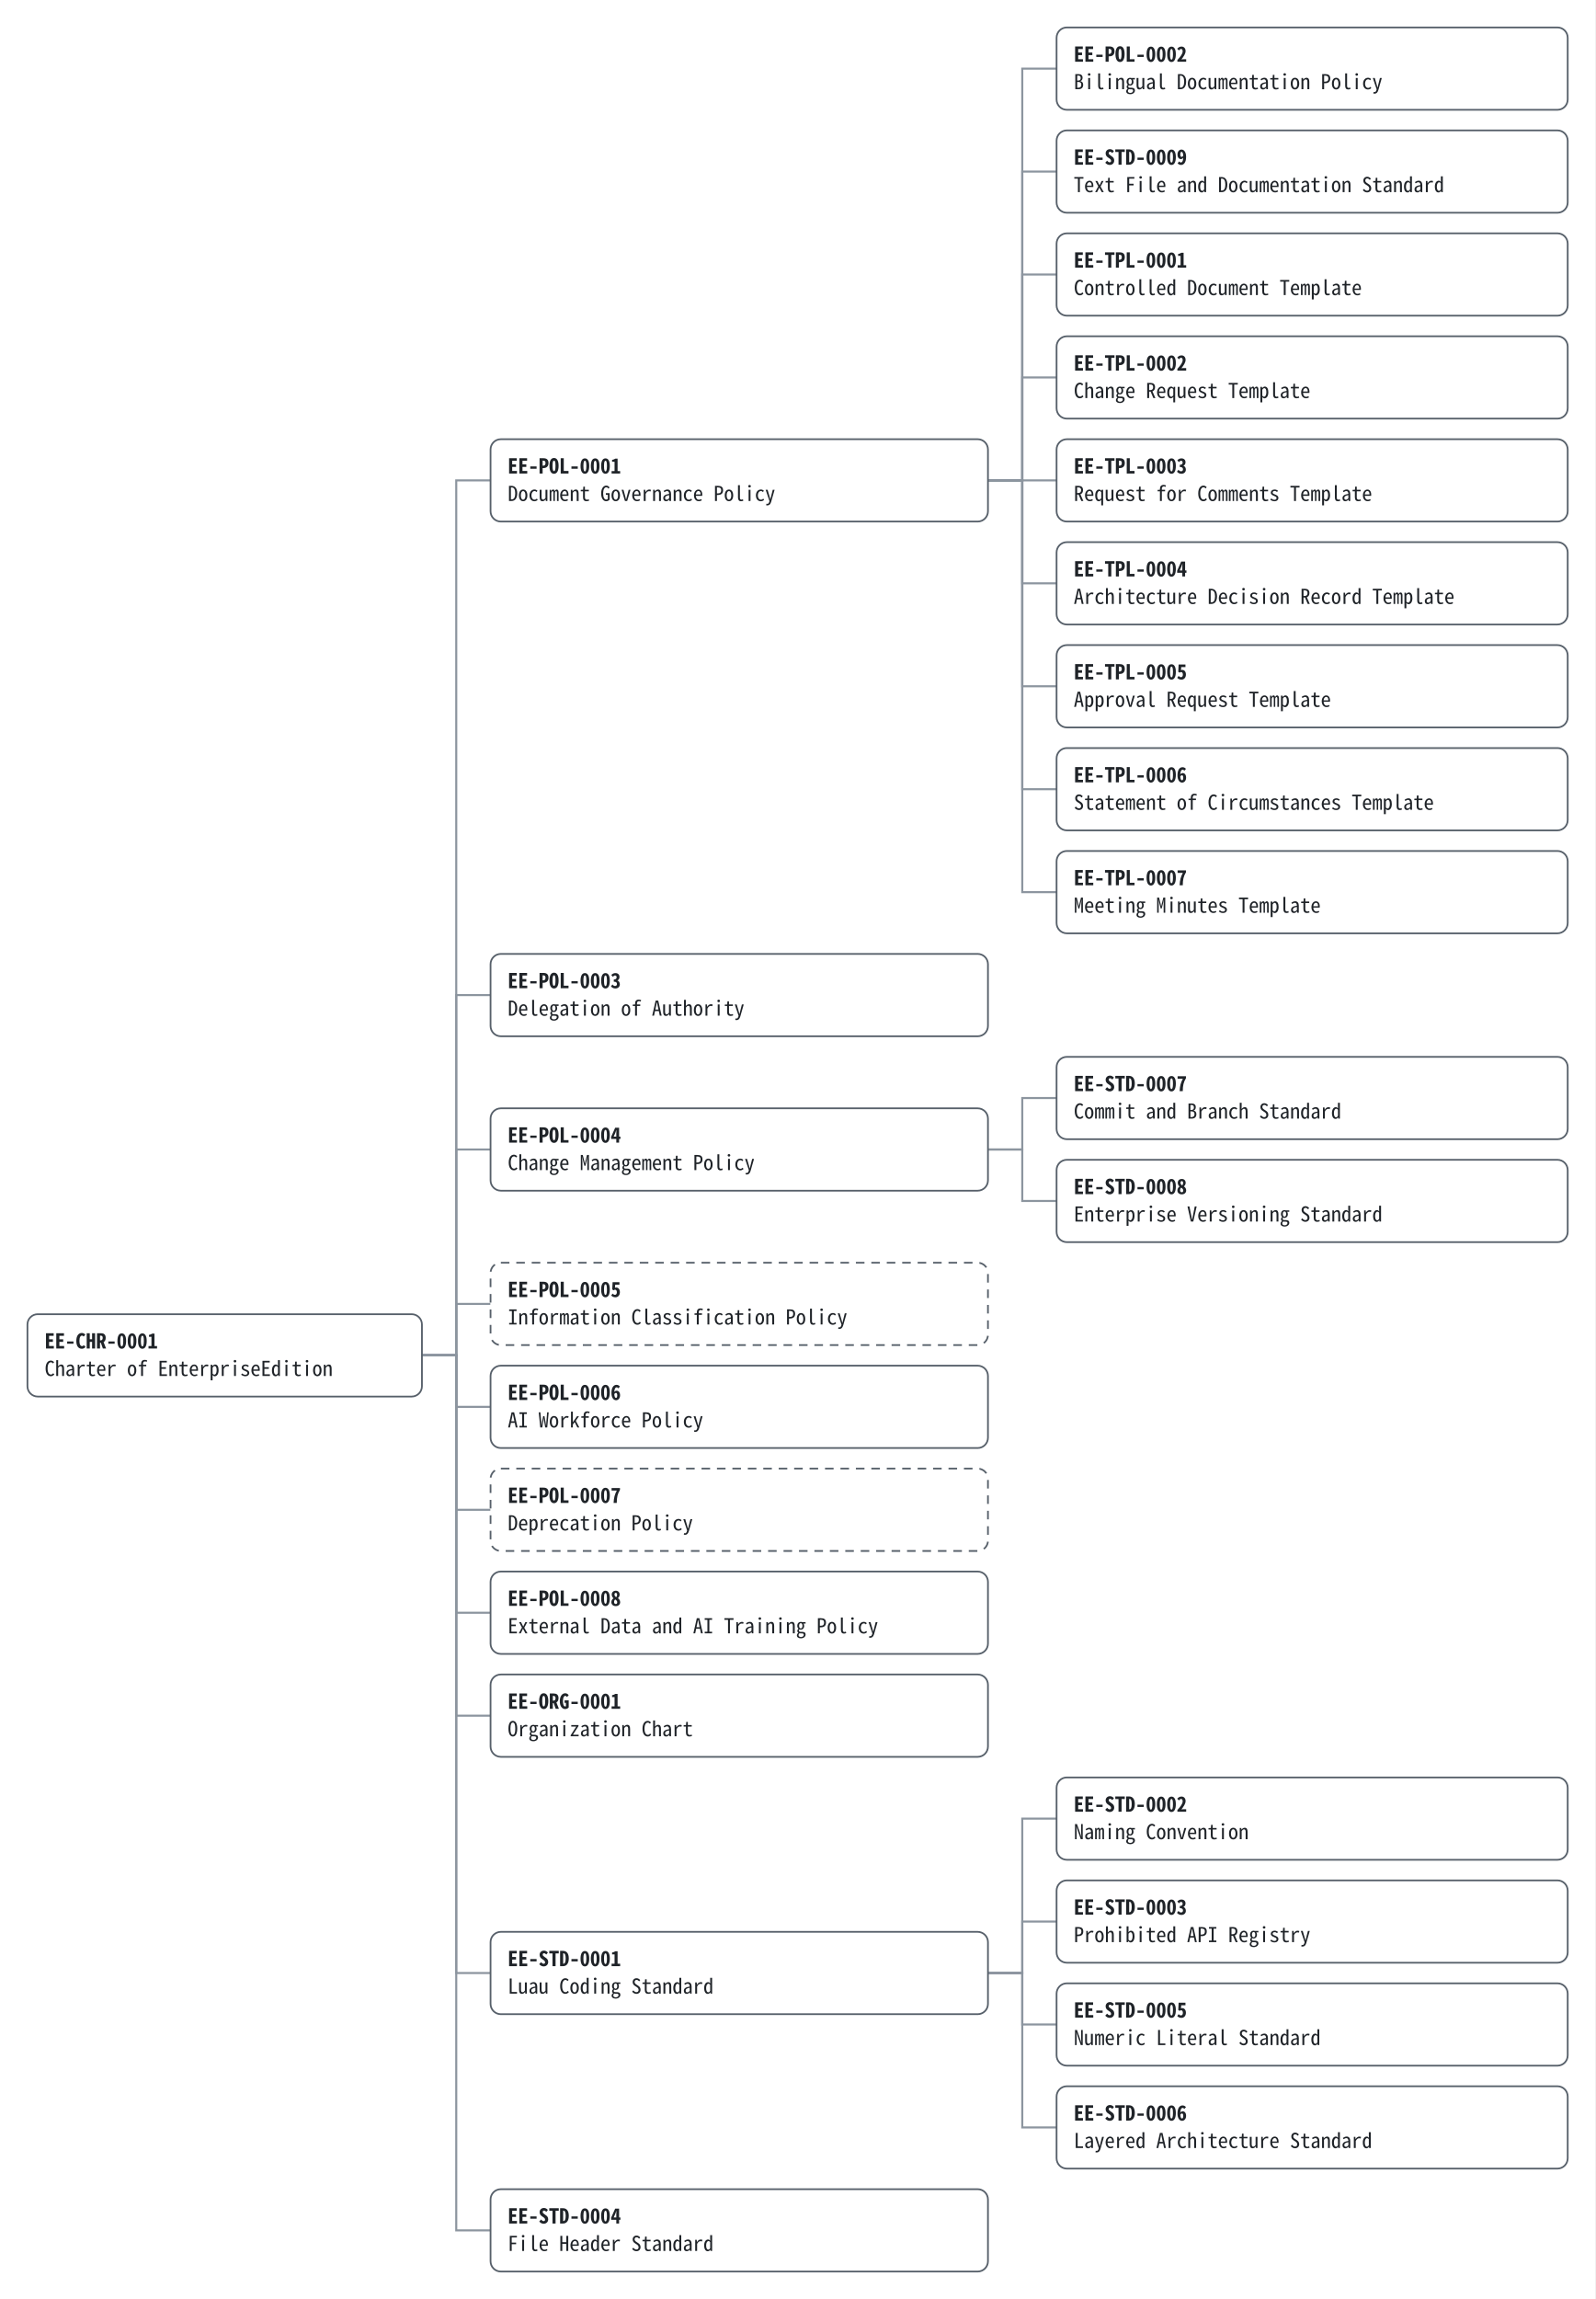
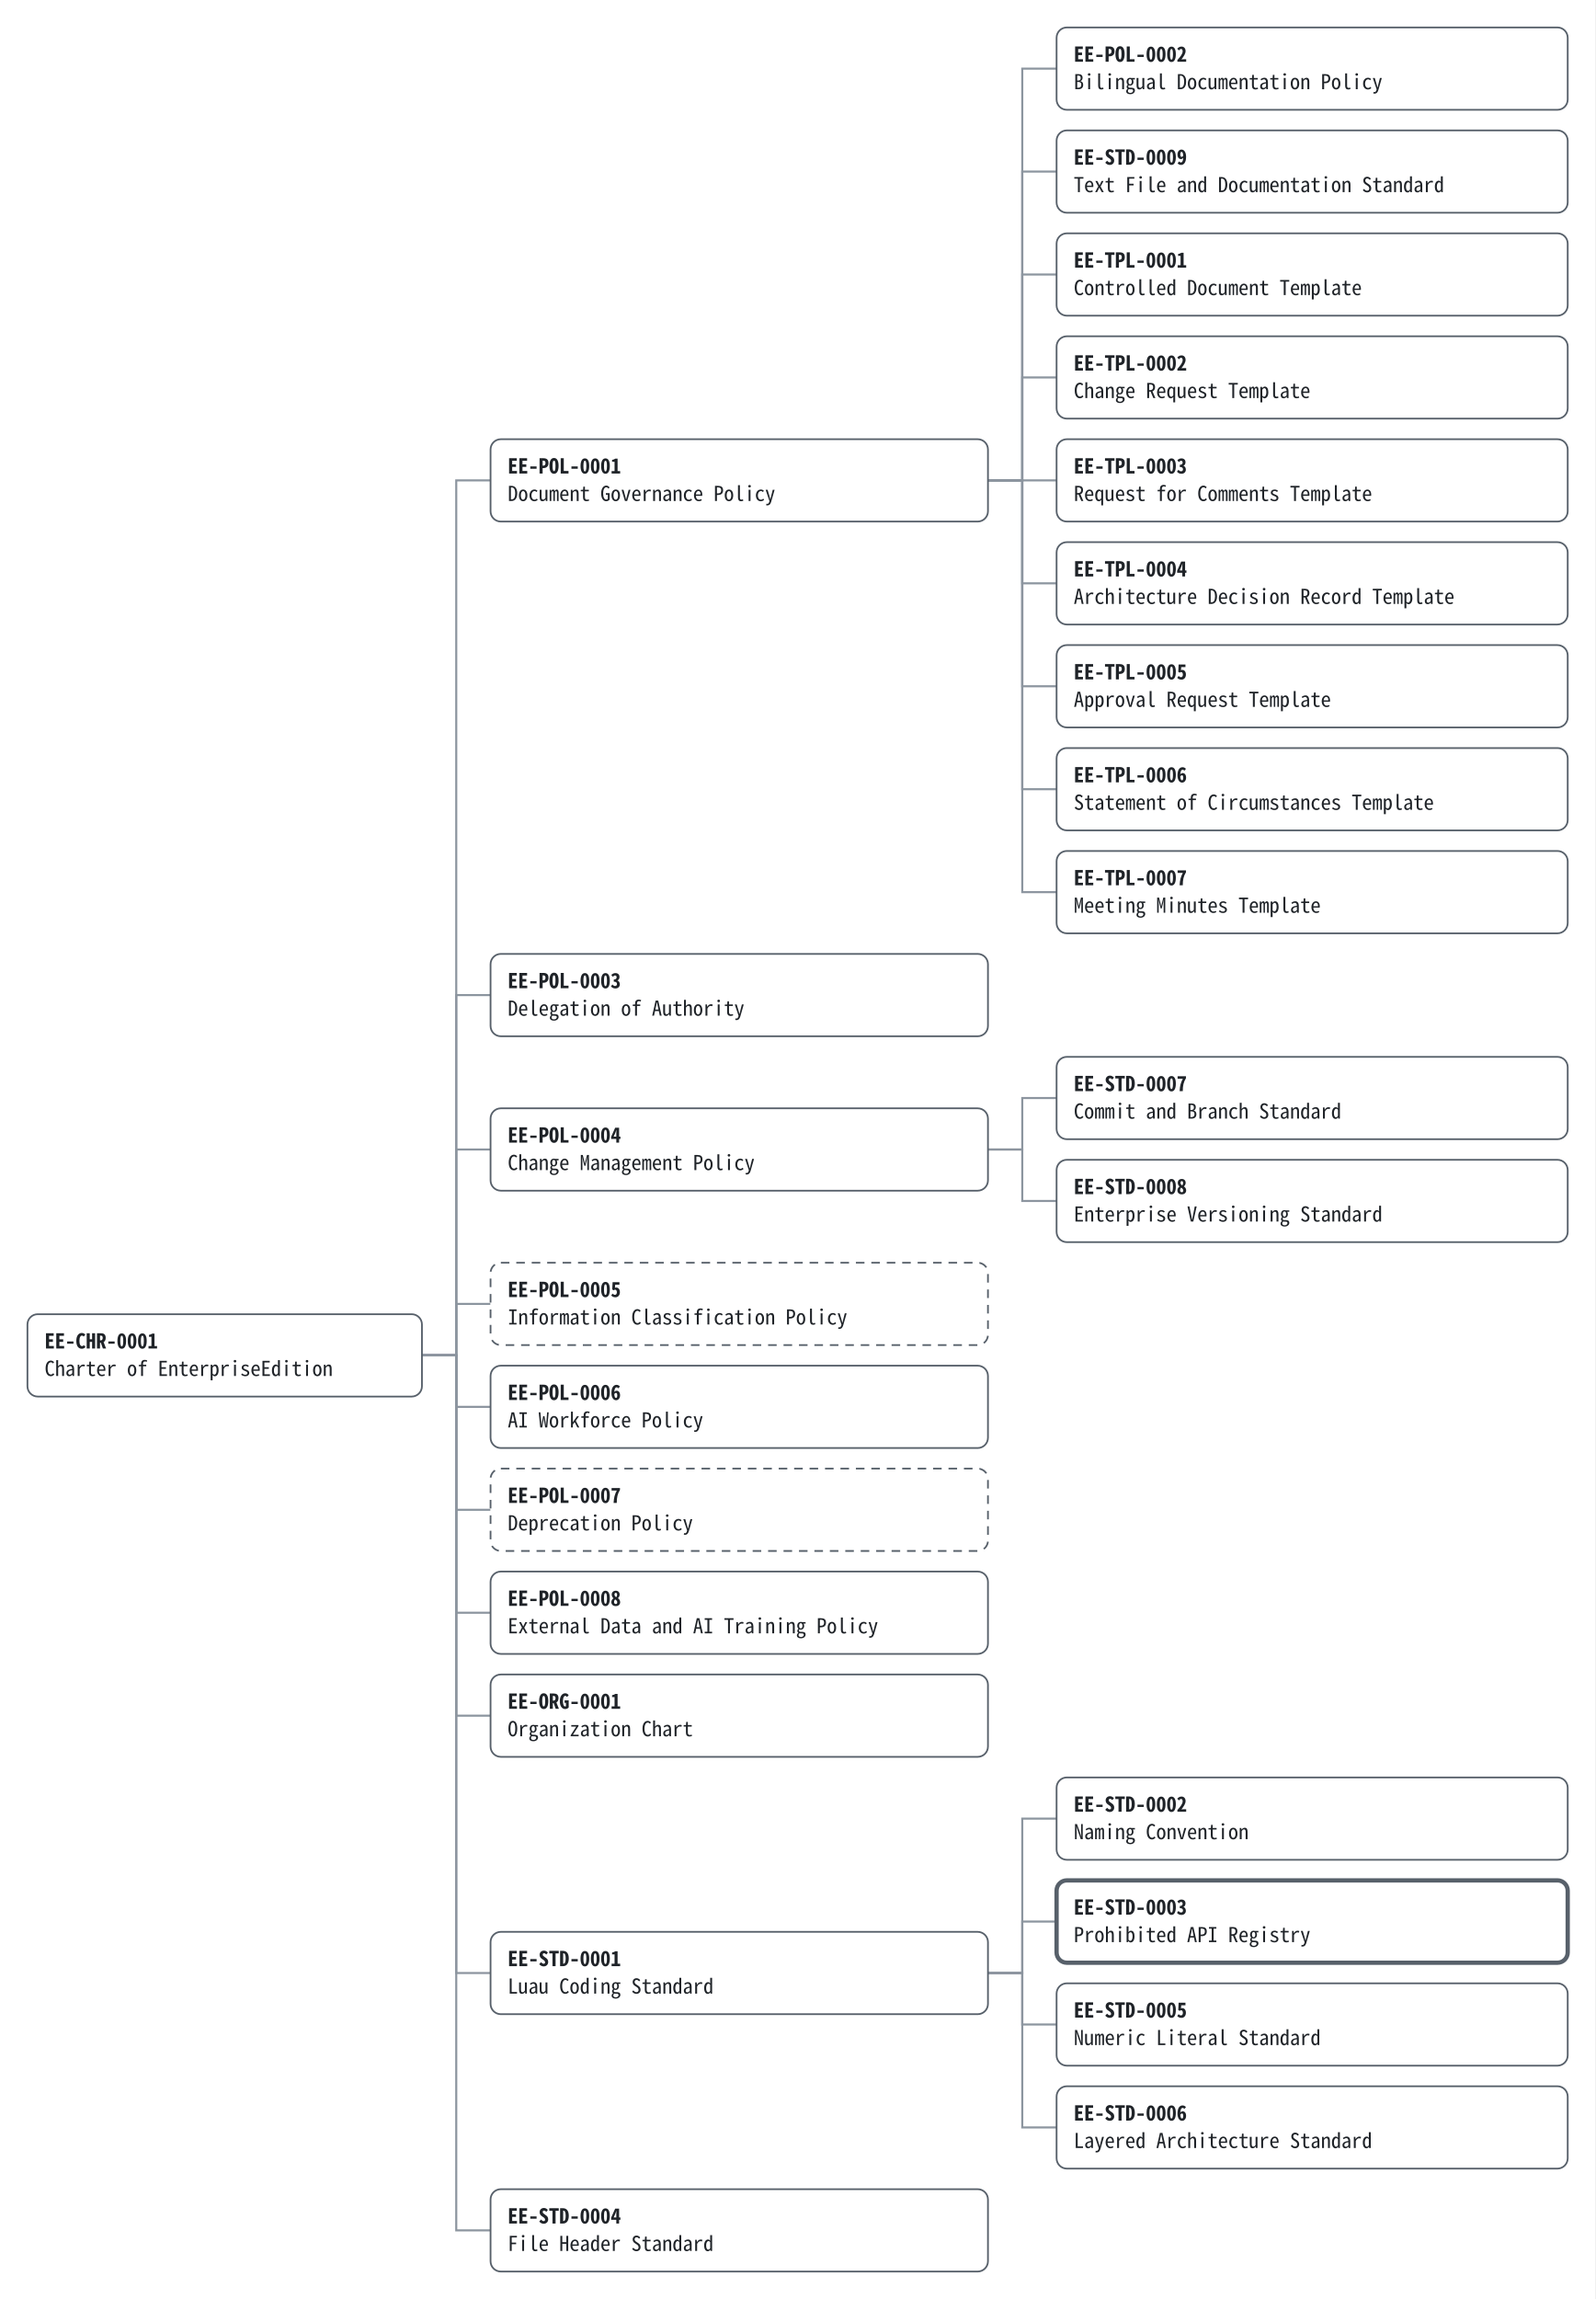
<svg xmlns="http://www.w3.org/2000/svg" width="930" height="1340" viewBox="0 0 930 1340" role="img">
  <style>text{font-family:ui-monospace,SFMono-Regular,Menlo,Consolas,'Noto Sans Mono CJK KR','Malgun Gothic',monospace;font-size:12px;fill:#1f2328}.first{font-weight:bold}.card{fill:#ffffff;stroke:#57606a;stroke-width:1}.dashed{stroke-dasharray:5 4}.bold{stroke-width:2.5}.edge{fill:none;stroke:#8c959f;stroke-width:1.2}</style>
  <rect width="930" height="1340" fill="#ffffff" />
  <path class="edge" d="M246 790H266V280H286" />
  <path class="edge" d="M246 790H266V580H286" />
  <path class="edge" d="M246 790H266V670H286" />
  <path class="edge" d="M246 790H266V760H286" />
  <path class="edge" d="M246 790H266V820H286" />
  <path class="edge" d="M246 790H266V880H286" />
  <path class="edge" d="M246 790H266V940H286" />
  <path class="edge" d="M246 790H266V1000H286" />
  <path class="edge" d="M246 790H266V1150H286" />
  <path class="edge" d="M246 790H266V1300H286" />
  <path class="edge" d="M576 280H596V40H616" />
  <path class="edge" d="M576 280H596V100H616" />
  <path class="edge" d="M576 280H596V160H616" />
  <path class="edge" d="M576 280H596V220H616" />
  <path class="edge" d="M576 280H596V280H616" />
  <path class="edge" d="M576 280H596V340H616" />
  <path class="edge" d="M576 280H596V400H616" />
  <path class="edge" d="M576 280H596V460H616" />
  <path class="edge" d="M576 280H596V520H616" />
  <path class="edge" d="M576 670H596V640H616" />
  <path class="edge" d="M576 670H596V700H616" />
  <path class="edge" d="M576 1150H596V1060H616" />
  <path class="edge" d="M576 1150H596V1120H616" />
  <path class="edge" d="M576 1150H596V1180H616" />
  <path class="edge" d="M576 1150H596V1240H616" />
  <rect class="card" x="16" y="766" width="230" height="48" rx="6" />
  <text class="first" x="26" y="786">EE-CHR-0001</text>
  <text x="26" y="802">Charter of EnterpriseEdition</text>
  <rect class="card" x="286" y="256" width="290" height="48" rx="6" />
  <text class="first" x="296" y="276">EE-POL-0001</text>
  <text x="296" y="292">Document Governance Policy</text>
  <rect class="card" x="616" y="16" width="298" height="48" rx="6" />
  <text class="first" x="626" y="36">EE-POL-0002</text>
  <text x="626" y="52">Bilingual Documentation Policy</text>
  <rect class="card" x="616" y="76" width="298" height="48" rx="6" />
  <text class="first" x="626" y="96">EE-STD-0009</text>
  <text x="626" y="112">Text File and Documentation Standard</text>
  <rect class="card" x="616" y="136" width="298" height="48" rx="6" />
  <text class="first" x="626" y="156">EE-TPL-0001</text>
  <text x="626" y="172">Controlled Document Template</text>
  <rect class="card" x="616" y="196" width="298" height="48" rx="6" />
  <text class="first" x="626" y="216">EE-TPL-0002</text>
  <text x="626" y="232">Change Request Template</text>
  <rect class="card" x="616" y="256" width="298" height="48" rx="6" />
  <text class="first" x="626" y="276">EE-TPL-0003</text>
  <text x="626" y="292">Request for Comments Template</text>
  <rect class="card" x="616" y="316" width="298" height="48" rx="6" />
  <text class="first" x="626" y="336">EE-TPL-0004</text>
  <text x="626" y="352">Architecture Decision Record Template</text>
  <rect class="card" x="616" y="376" width="298" height="48" rx="6" />
  <text class="first" x="626" y="396">EE-TPL-0005</text>
  <text x="626" y="412">Approval Request Template</text>
  <rect class="card" x="616" y="436" width="298" height="48" rx="6" />
  <text class="first" x="626" y="456">EE-TPL-0006</text>
  <text x="626" y="472">Statement of Circumstances Template</text>
  <rect class="card" x="616" y="496" width="298" height="48" rx="6" />
  <text class="first" x="626" y="516">EE-TPL-0007</text>
  <text x="626" y="532">Meeting Minutes Template</text>
  <rect class="card" x="286" y="556" width="290" height="48" rx="6" />
  <text class="first" x="296" y="576">EE-POL-0003</text>
  <text x="296" y="592">Delegation of Authority</text>
  <rect class="card" x="286" y="646" width="290" height="48" rx="6" />
  <text class="first" x="296" y="666">EE-POL-0004</text>
  <text x="296" y="682">Change Management Policy</text>
  <rect class="card" x="616" y="616" width="298" height="48" rx="6" />
  <text class="first" x="626" y="636">EE-STD-0007</text>
  <text x="626" y="652">Commit and Branch Standard</text>
  <rect class="card" x="616" y="676" width="298" height="48" rx="6" />
  <text class="first" x="626" y="696">EE-STD-0008</text>
  <text x="626" y="712">Enterprise Versioning Standard</text>
  <rect class="card dashed" x="286" y="736" width="290" height="48" rx="6" />
  <text class="first" x="296" y="756">EE-POL-0005</text>
  <text x="296" y="772">Information Classification Policy</text>
  <rect class="card" x="286" y="796" width="290" height="48" rx="6" />
  <text class="first" x="296" y="816">EE-POL-0006</text>
  <text x="296" y="832">AI Workforce Policy</text>
  <rect class="card dashed" x="286" y="856" width="290" height="48" rx="6" />
  <text class="first" x="296" y="876">EE-POL-0007</text>
  <text x="296" y="892">Deprecation Policy</text>
  <rect class="card" x="286" y="916" width="290" height="48" rx="6" />
  <text class="first" x="296" y="936">EE-POL-0008</text>
  <text x="296" y="952">External Data and AI Training Policy</text>
  <rect class="card" x="286" y="976" width="290" height="48" rx="6" />
  <text class="first" x="296" y="996">EE-ORG-0001</text>
  <text x="296" y="1012">Organization Chart</text>
  <rect class="card" x="286" y="1126" width="290" height="48" rx="6" />
  <text class="first" x="296" y="1146">EE-STD-0001</text>
  <text x="296" y="1162">Luau Coding Standard</text>
  <rect class="card" x="616" y="1036" width="298" height="48" rx="6" />
  <text class="first" x="626" y="1056">EE-STD-0002</text>
  <text x="626" y="1072">Naming Convention</text>
-   <rect class="card" x="616" y="1096" width="298" height="48" rx="6" />
+   <rect class="card bold" x="616" y="1096" width="298" height="48" rx="6" />
  <text class="first" x="626" y="1116">EE-STD-0003</text>
  <text x="626" y="1132">Prohibited API Registry</text>
  <rect class="card" x="616" y="1156" width="298" height="48" rx="6" />
  <text class="first" x="626" y="1176">EE-STD-0005</text>
  <text x="626" y="1192">Numeric Literal Standard</text>
  <rect class="card" x="616" y="1216" width="298" height="48" rx="6" />
  <text class="first" x="626" y="1236">EE-STD-0006</text>
  <text x="626" y="1252">Layered Architecture Standard</text>
  <rect class="card" x="286" y="1276" width="290" height="48" rx="6" />
  <text class="first" x="296" y="1296">EE-STD-0004</text>
  <text x="296" y="1312">File Header Standard</text>
</svg>
